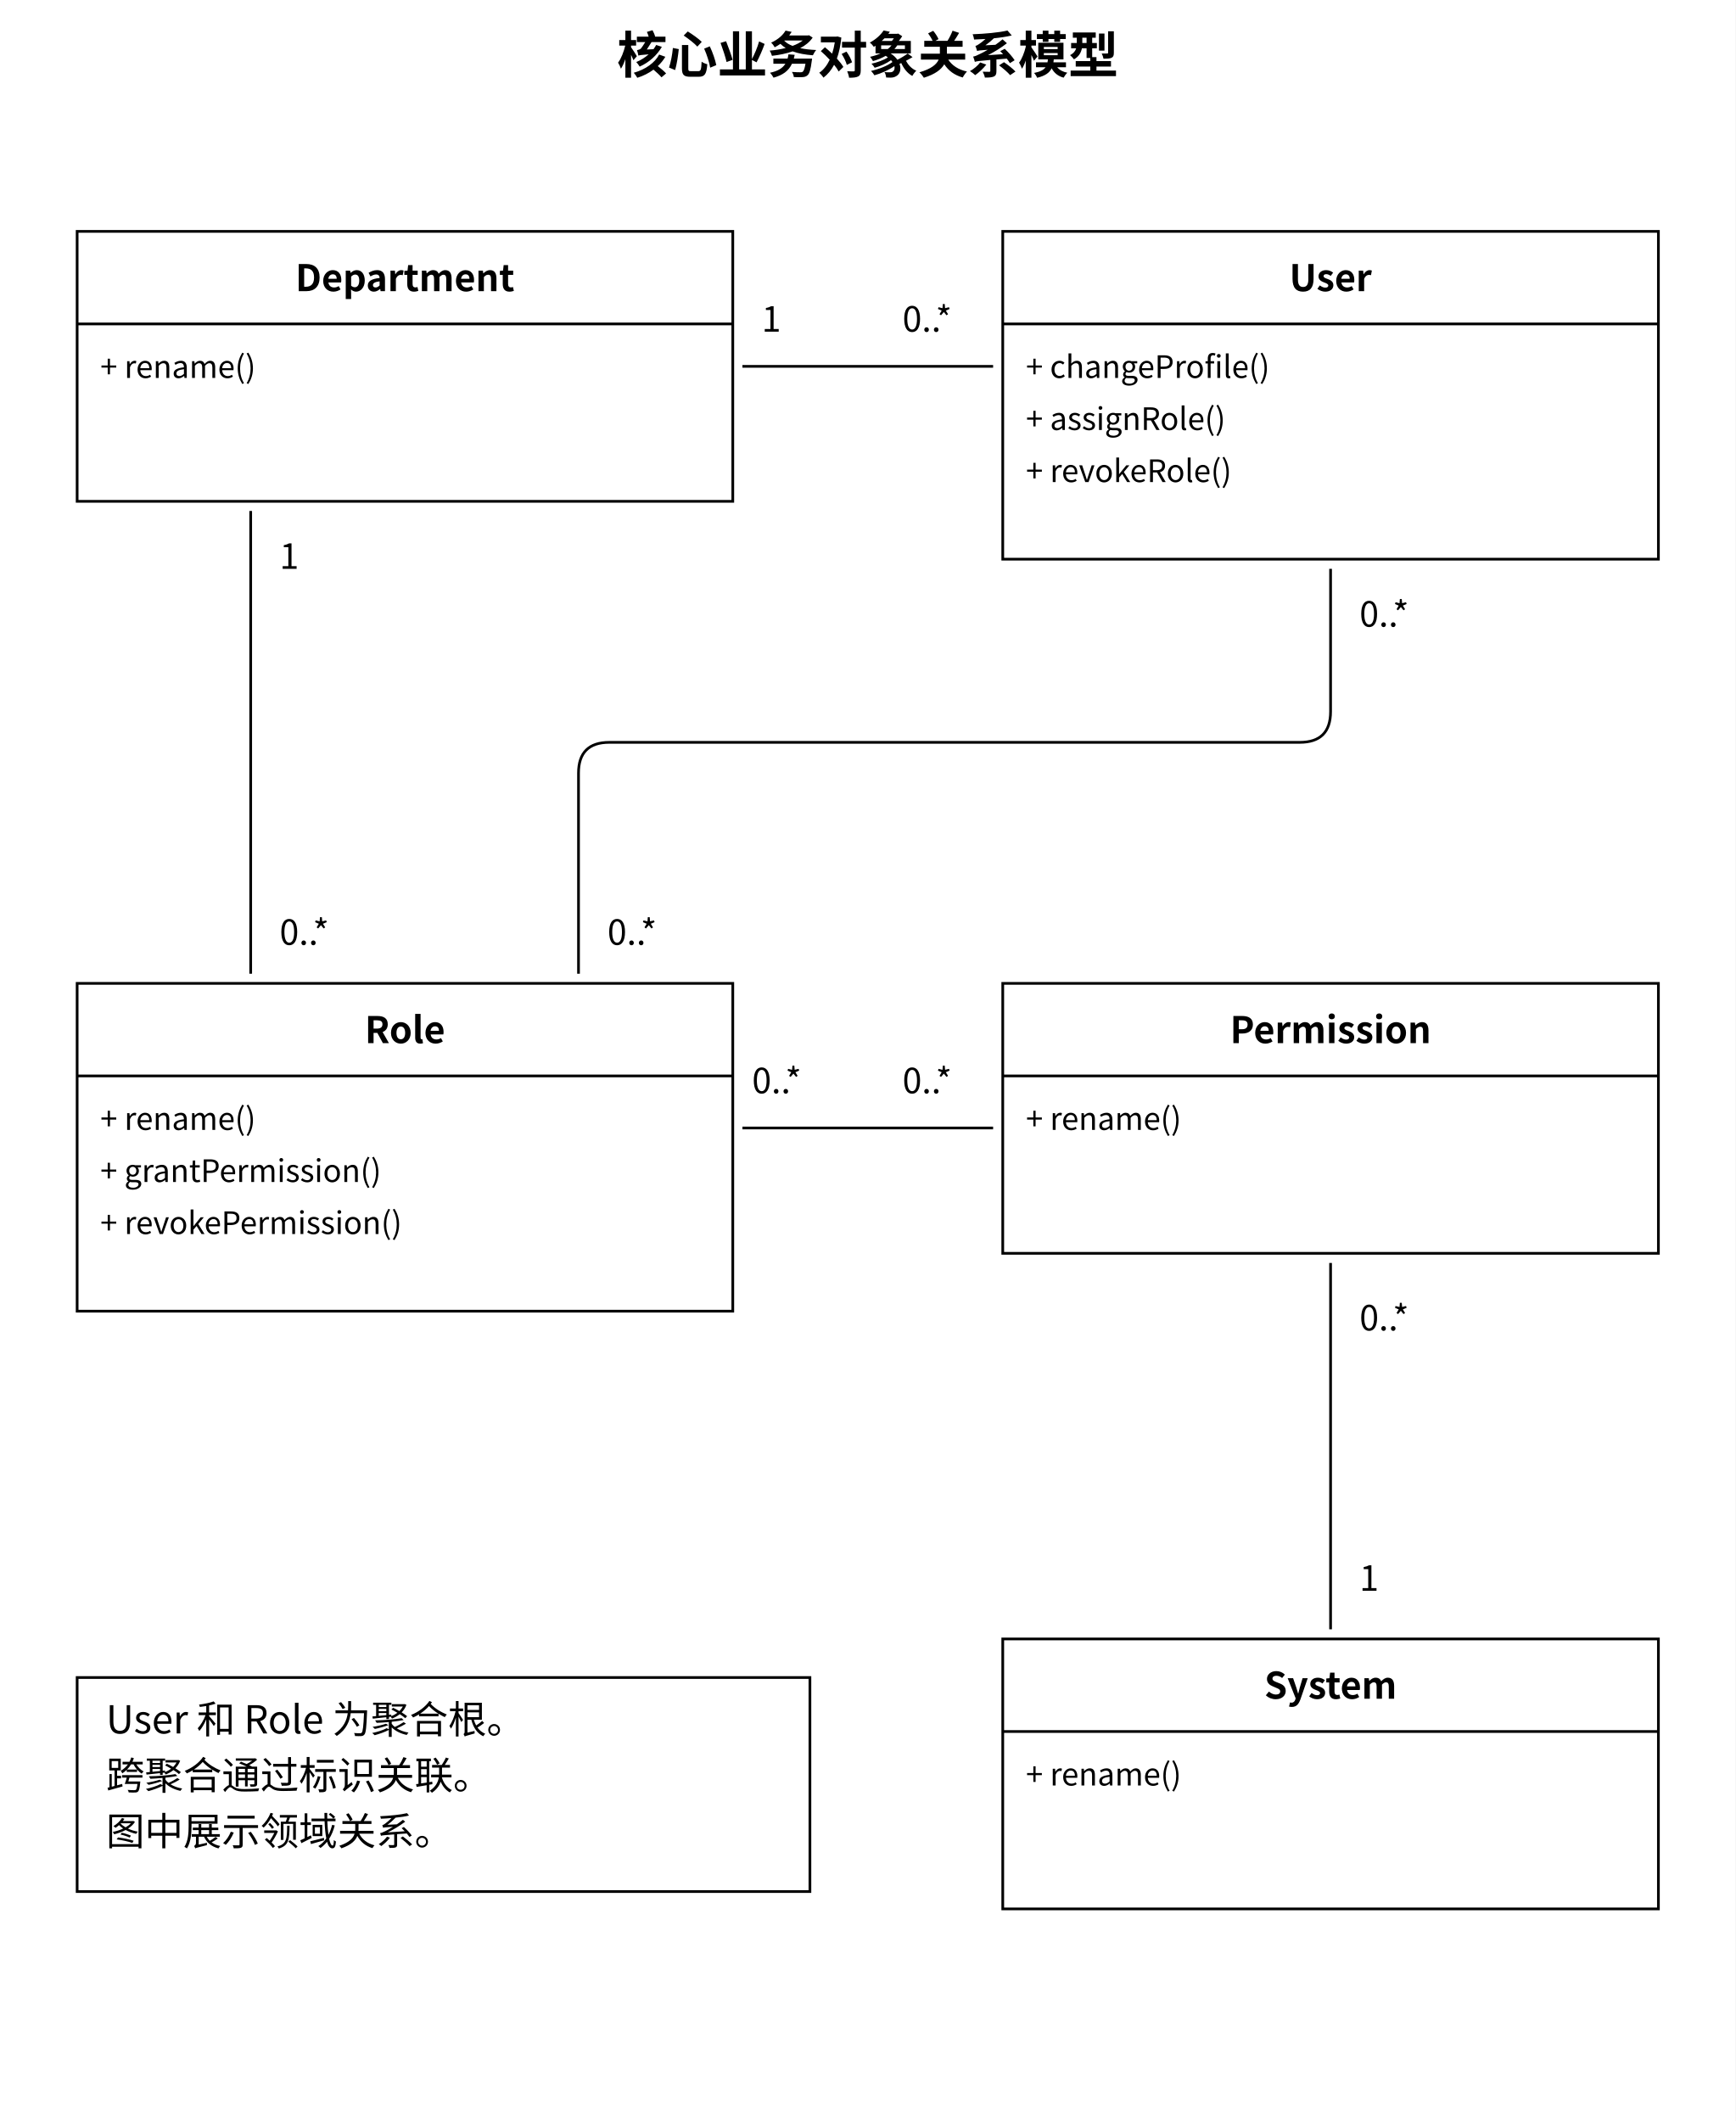
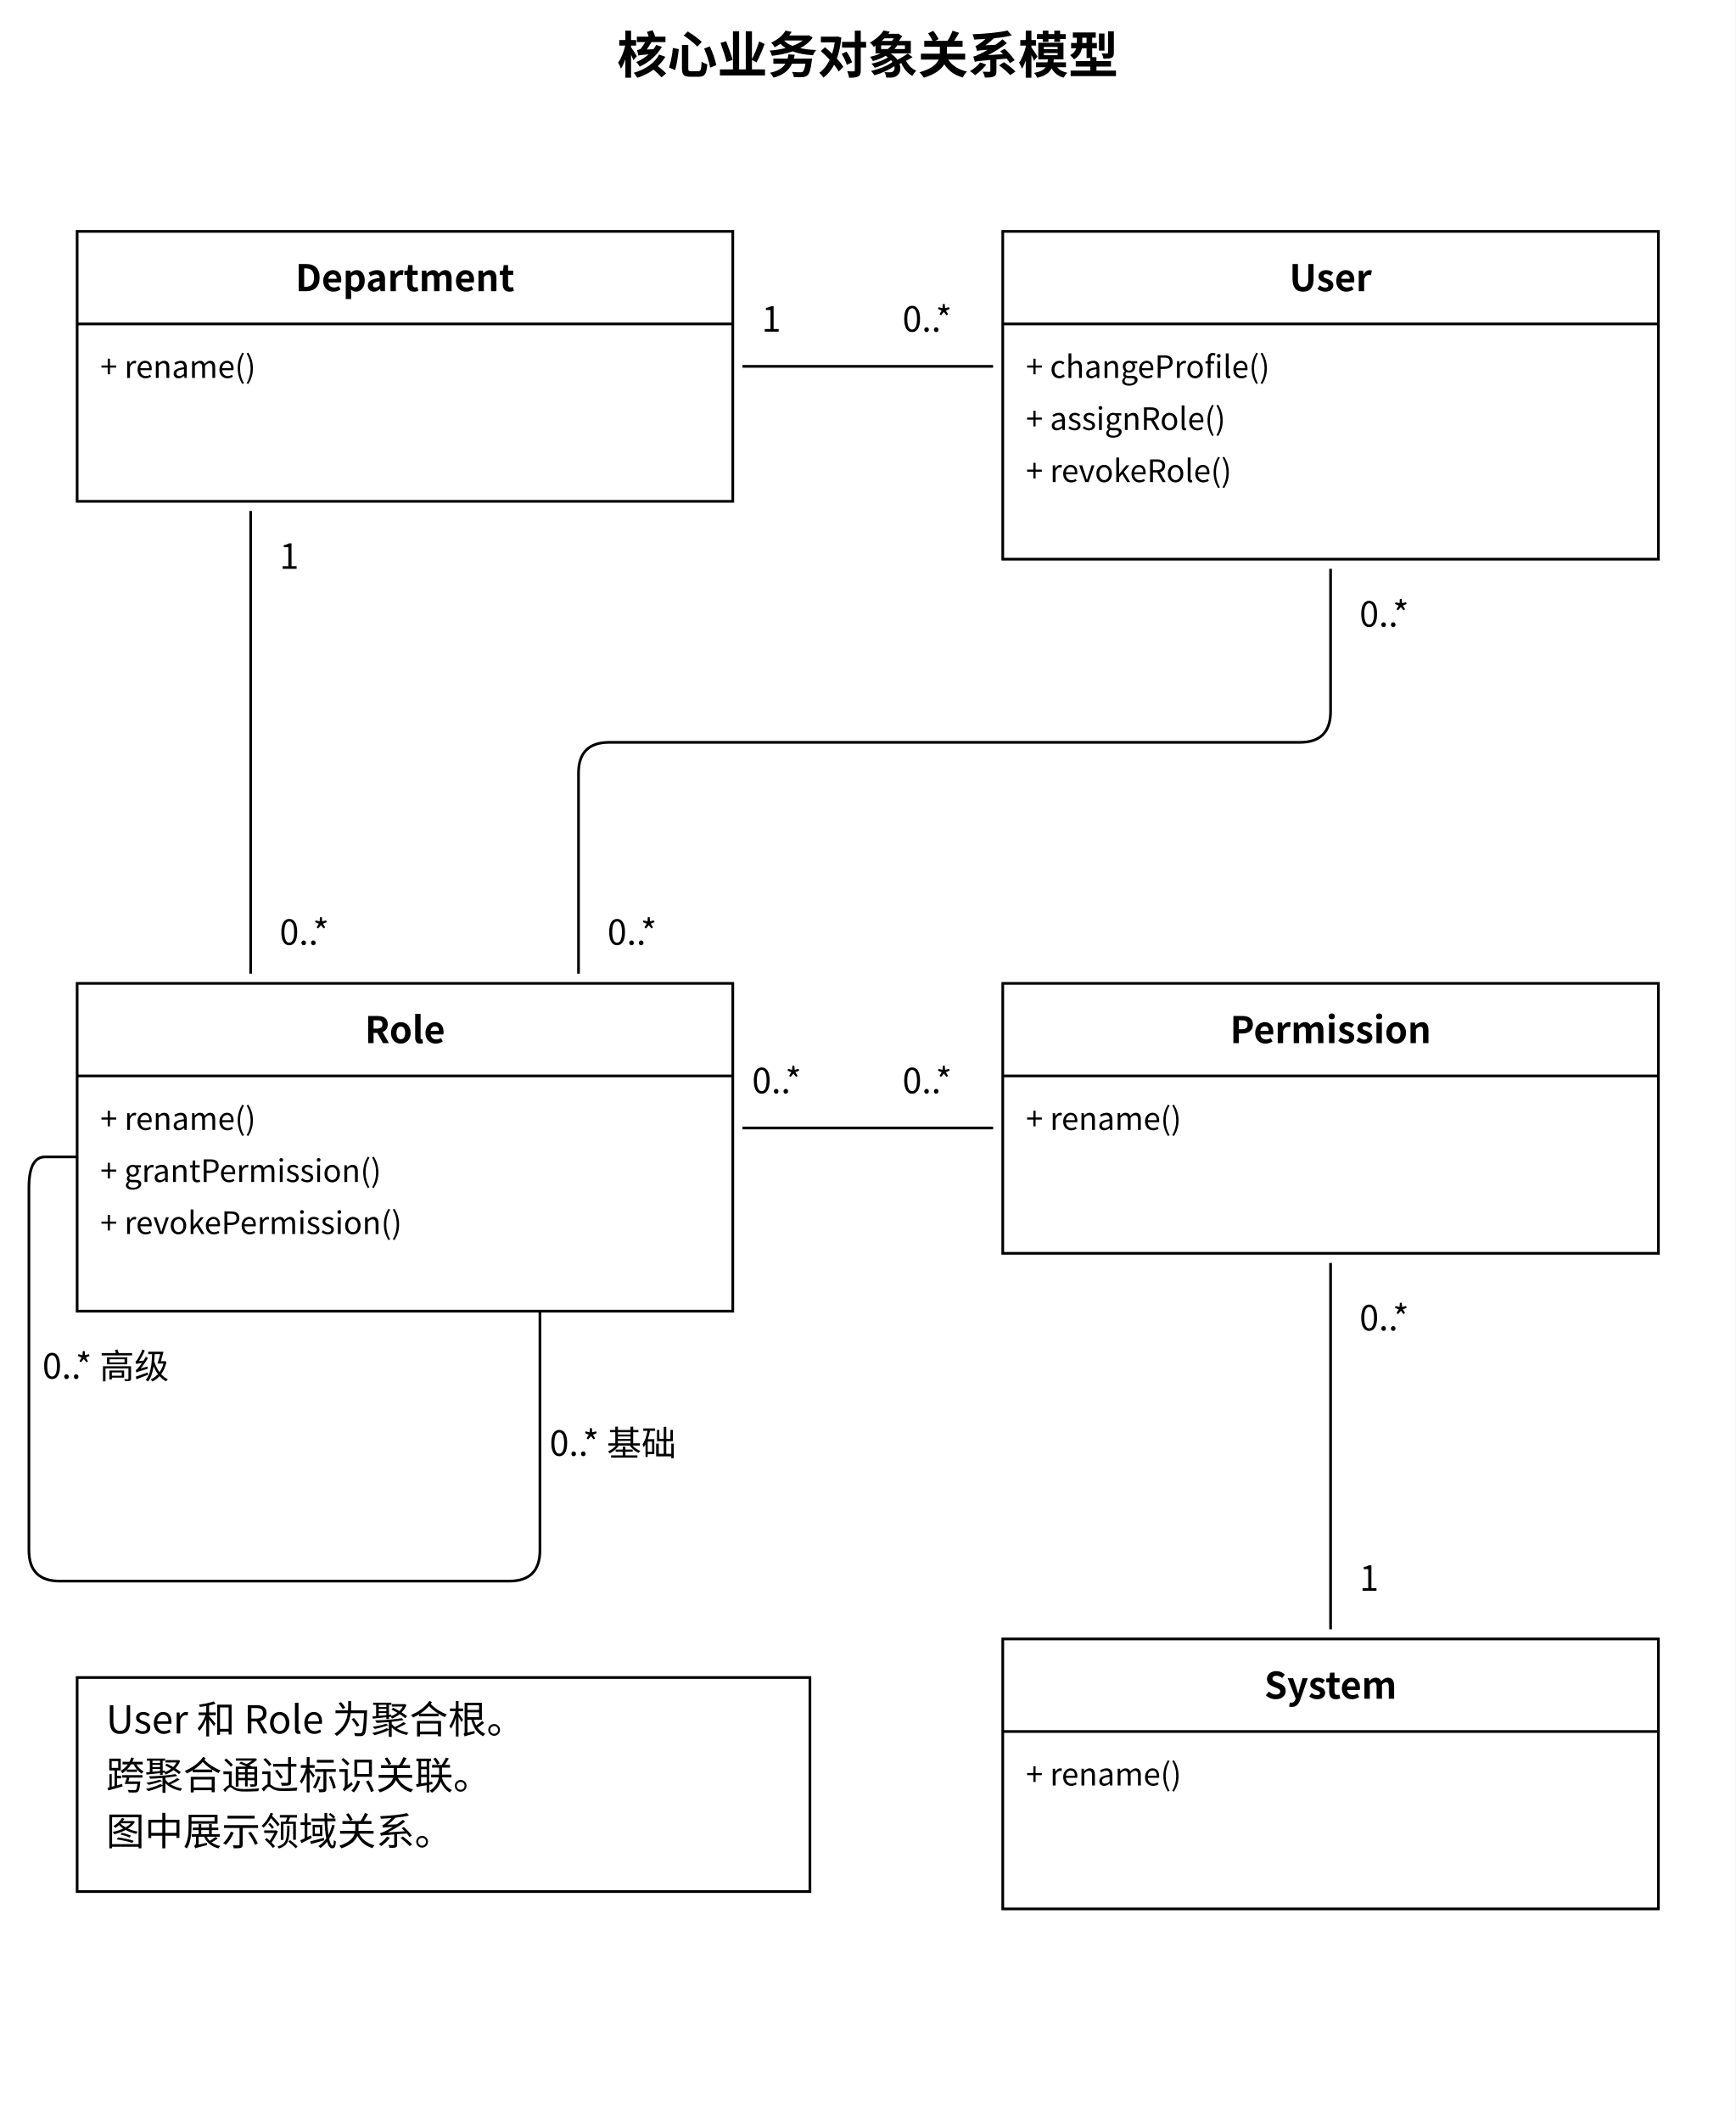
<svg xmlns="http://www.w3.org/2000/svg" width="900" height="1100" viewBox="0 0 900 1100">
  <style>text{font-family:'PingFang SC','Microsoft YaHei','Noto Sans CJK SC',system-ui,sans-serif;fill:black}</style>
  <defs>
    <marker id="open" markerWidth="12" markerHeight="12" refX="10" refY="6" orient="auto" markerUnits="userSpaceOnUse">
      <path d="M1,1 L10,6 L1,11" fill="none" stroke="black" />
    </marker>
    <marker id="filled" markerWidth="12" markerHeight="12" refX="10" refY="6" orient="auto" markerUnits="userSpaceOnUse">
      <path d="M1,1 L10,6 L1,11 Z" fill="black" />
    </marker>
    <marker id="triangle" markerWidth="16" markerHeight="16" refX="14" refY="8" orient="auto" markerUnits="userSpaceOnUse">
      <path d="M1,1 L14,8 L1,15 Z" fill="white" stroke="black" />
    </marker>
  </defs>
  <rect width="100%" height="100%" fill="white" />
  <text x="450.0" y="38" font-size="26" text-anchor="middle" font-weight="600">核心业务对象关系模型</text>
  <rect x="40" y="120" width="340" height="140" rx="0" fill="white" stroke="black" stroke-width="1.4" />
  <text x="210.0" y="151" font-size="19" text-anchor="middle" font-weight="600">Department</text>
  <path d="M 40,168 L 380,168" fill="none" stroke="black" stroke-width="1.4" />
  <text x="52" y="196" font-size="16" text-anchor="start" font-weight="400">+ rename()</text>
  <rect x="520" y="120" width="340" height="170" rx="0" fill="white" stroke="black" stroke-width="1.4" />
  <text x="690.0" y="151" font-size="19" text-anchor="middle" font-weight="600">User</text>
  <path d="M 520,168 L 860,168" fill="none" stroke="black" stroke-width="1.4" />
  <text x="532" y="196" font-size="16" text-anchor="start" font-weight="400">+ changeProfile()</text>
  <text x="532" y="223" font-size="16" text-anchor="start" font-weight="400">+ assignRole()</text>
  <text x="532" y="250" font-size="16" text-anchor="start" font-weight="400">+ revokeRole()</text>
  <rect x="40" y="510" width="340" height="170" rx="0" fill="white" stroke="black" stroke-width="1.4" />
  <text x="210.0" y="541" font-size="19" text-anchor="middle" font-weight="600">Role</text>
  <path d="M 40,558 L 380,558" fill="none" stroke="black" stroke-width="1.4" />
  <text x="52" y="586" font-size="16" text-anchor="start" font-weight="400">+ rename()</text>
  <text x="52" y="613" font-size="16" text-anchor="start" font-weight="400">+ grantPermission()</text>
  <text x="52" y="640" font-size="16" text-anchor="start" font-weight="400">+ revokePermission()</text>
  <rect x="520" y="510" width="340" height="140" rx="0" fill="white" stroke="black" stroke-width="1.4" />
  <text x="690.0" y="541" font-size="19" text-anchor="middle" font-weight="600">Permission</text>
  <path d="M 520,558 L 860,558" fill="none" stroke="black" stroke-width="1.4" />
  <text x="532" y="586" font-size="16" text-anchor="start" font-weight="400">+ rename()</text>
  <rect x="520" y="850" width="340" height="140" rx="0" fill="white" stroke="black" stroke-width="1.4" />
  <text x="690.0" y="881" font-size="19" text-anchor="middle" font-weight="600">System</text>
  <path d="M 520,898 L 860,898" fill="none" stroke="black" stroke-width="1.4" />
  <text x="532" y="926" font-size="16" text-anchor="start" font-weight="400">+ rename()</text>
  <path d="M 385,190 L 515,190" fill="none" stroke="black" stroke-width="1.4" />
  <text x="395" y="172" font-size="18" text-anchor="start" font-weight="400">1</text>
  <text x="468" y="172" font-size="18" text-anchor="start" font-weight="400">0..*</text>
  <path d="M 130,265 L 130,505" fill="none" stroke="black" stroke-width="1.4" />
  <text x="145" y="295" font-size="18" text-anchor="start" font-weight="400">1</text>
  <text x="145" y="490" font-size="18" text-anchor="start" font-weight="400">0..*</text>
  <path d="M 690,295 L 690.0,369.0 Q 690,385 674.0,385.0 L 316.0,385.0 Q 300,385 300.0,401.0 L 300,505" fill="none" stroke="black" stroke-width="1.4" />
  <text x="705" y="325" font-size="18" text-anchor="start" font-weight="400">0..*</text>
  <text x="315" y="490" font-size="18" text-anchor="start" font-weight="400">0..*</text>
  <path d="M 385,585 L 515,585" fill="none" stroke="black" stroke-width="1.4" />
  <text x="390" y="567" font-size="18" text-anchor="start" font-weight="400">0..*</text>
  <text x="468" y="567" font-size="18" text-anchor="start" font-weight="400">0..*</text>
  <path d="M 690,655 L 690,845" fill="none" stroke="black" stroke-width="1.4" />
  <text x="705" y="690" font-size="18" text-anchor="start" font-weight="400">0..*</text>
  <text x="705" y="825" font-size="18" text-anchor="start" font-weight="400">1</text>
+   <path d="M 40,600 L 23.333,600.0 Q 15,600 15.0,616.0 L 15.0,804.0 Q 15,820 31.0,820.0 L 264.0,820.0 Q 280,820 280.0,804.0 L 280,680" fill="none" stroke="black" stroke-width="1.4" />
+   <text x="22" y="715" font-size="18" text-anchor="start" font-weight="400">0..* 高级</text>
+   <text x="285" y="755" font-size="18" text-anchor="start" font-weight="400">0..* 基础</text>
  <rect x="40" y="870" width="380" height="111" rx="0" fill="white" stroke="black" stroke-width="1.4" />
  <text x="55" y="899" font-size="20" text-anchor="start" font-weight="400">User 和 Role 为聚合根。</text>
  <text x="55" y="928" font-size="20" text-anchor="start" font-weight="400">跨聚合通过标识关联。</text>
  <text x="55" y="957" font-size="20" text-anchor="start" font-weight="400">图中展示领域关系。</text>
</svg>
